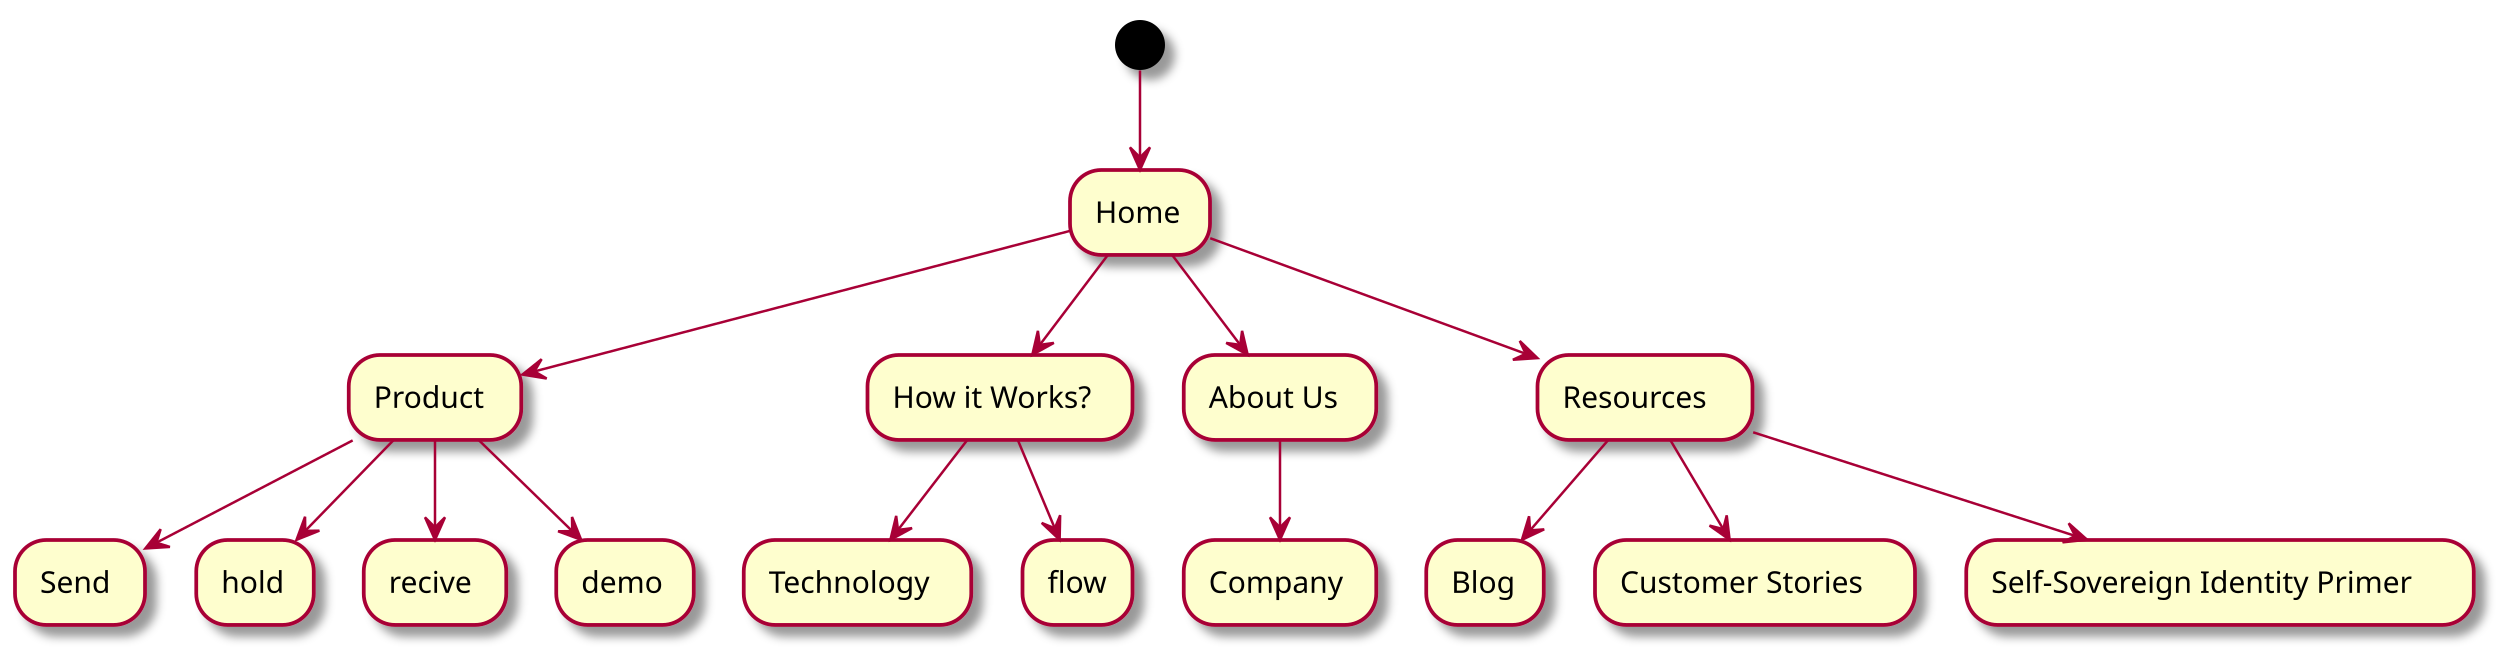
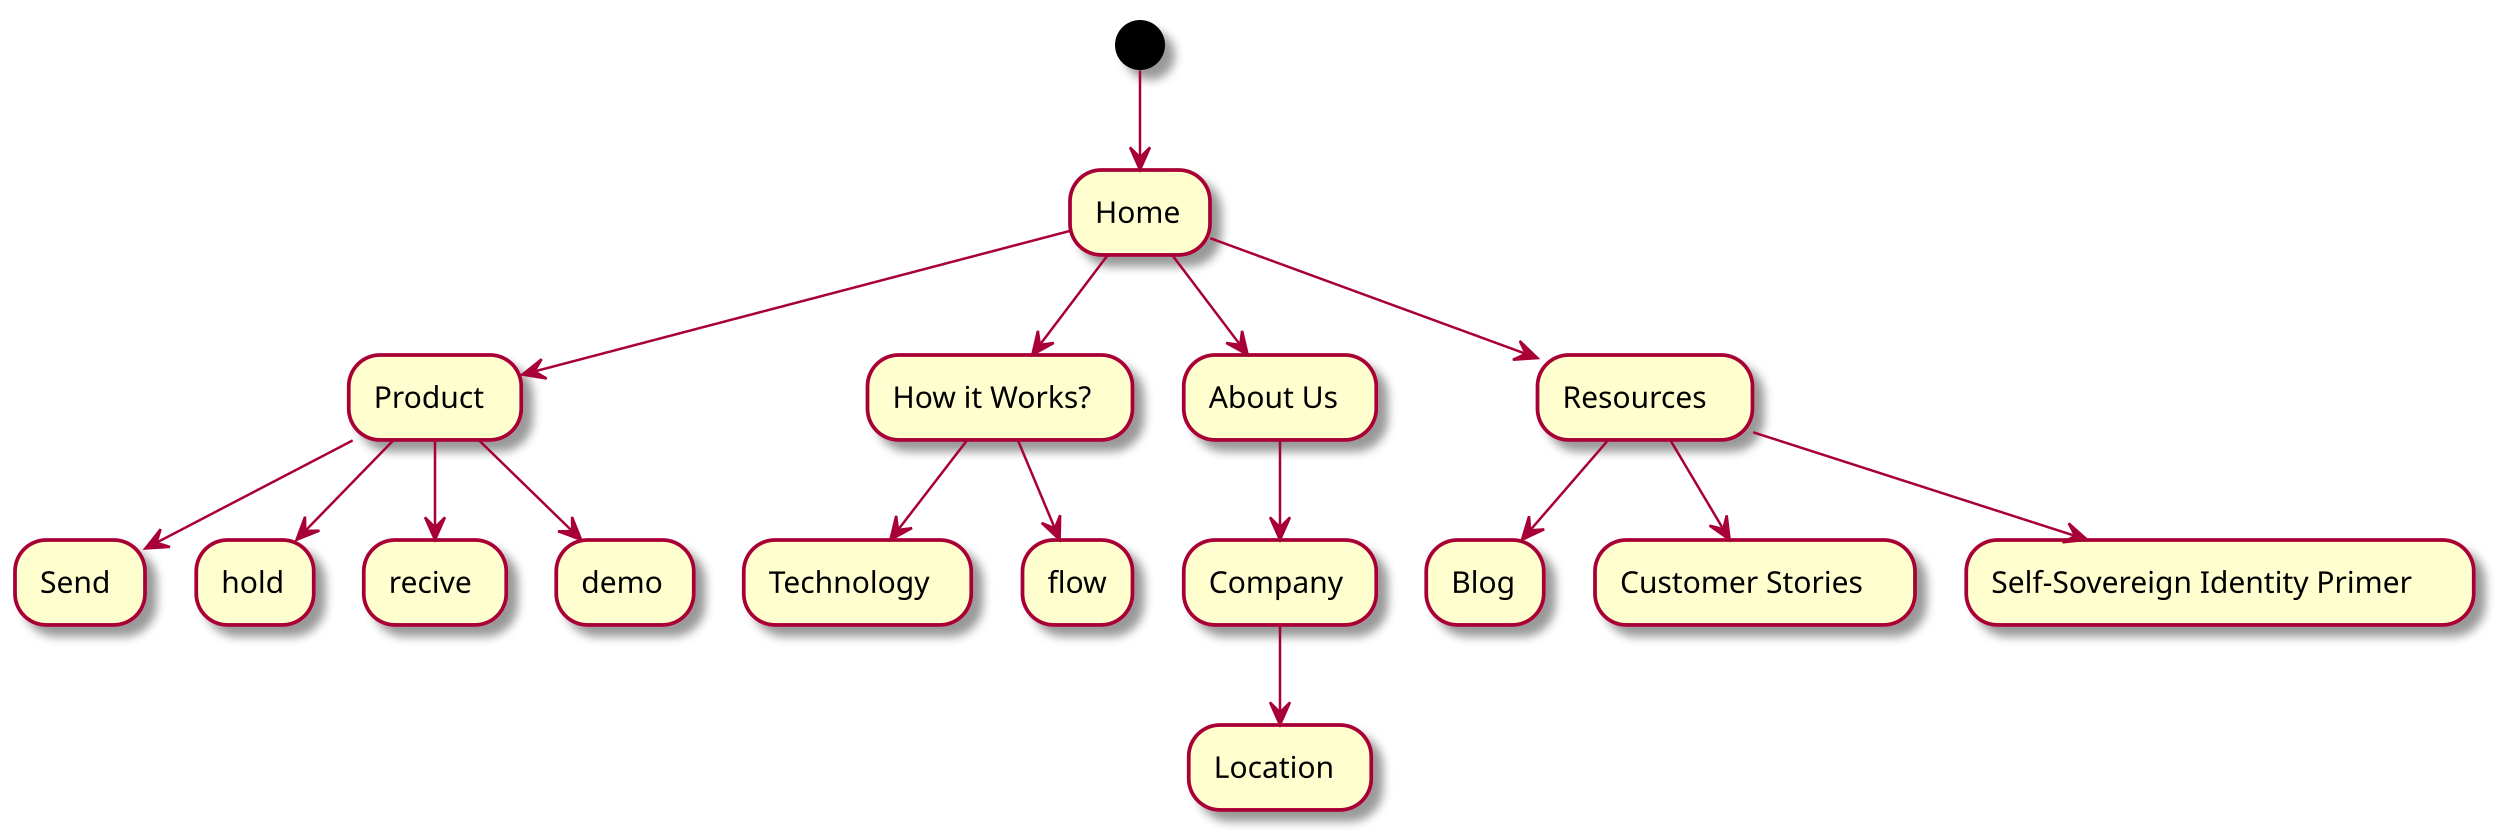
- <svg xmlns="http://www.w3.org/2000/svg" contentScriptType="application/ecmascript" contentStyleType="text/css" height="260px" preserveAspectRatio="none" style="width:1000px;height:260px;" version="1.1" viewBox="0 0 1000 260" width="1000px" zoomAndPan="magnify">
+ <svg xmlns="http://www.w3.org/2000/svg" contentScriptType="application/ecmascript" contentStyleType="text/css" height="334px" preserveAspectRatio="none" style="width:1000px;height:334px;" version="1.1" viewBox="0 0 1000 334" width="1000px" zoomAndPan="magnify">
  <defs>
-     <filter height="300%" id="f1k8xq2bnmr412" width="300%" x="-1" y="-1">
+     <filter height="300%" id="fqsigwzpqok7l" width="300%" x="-1" y="-1">
      <feGaussianBlur result="blurOut" stdDeviation="2.0" />
      <feColorMatrix in="blurOut" result="blurOut2" type="matrix" values="0 0 0 0 0 0 0 0 0 0 0 0 0 0 0 0 0 0 .4 0" />
      <feOffset dx="4.0" dy="4.0" in="blurOut2" result="blurOut3" />
      <feBlend in="SourceGraphic" in2="blurOut3" mode="normal" />
    </filter>
  </defs>
  <g>
-     <ellipse cx="456" cy="18" fill="#000000" filter="url(#f1k8xq2bnmr412)" rx="10" ry="10" style="stroke: none; stroke-width: 1.0;" />
-     <rect fill="#FEFECE" filter="url(#f1k8xq2bnmr412)" height="33.969" rx="12.5" ry="12.5" style="stroke: #A80036; stroke-width: 1.5;" width="56" x="428" y="68" />
+     <ellipse cx="456" cy="18" fill="#000000" filter="url(#fqsigwzpqok7l)" rx="10" ry="10" style="stroke: none; stroke-width: 1.0;" />
+     <rect fill="#FEFECE" filter="url(#fqsigwzpqok7l)" height="33.969" rx="12.5" ry="12.5" style="stroke: #A80036; stroke-width: 1.5;" width="56" x="428" y="68" />
    <text fill="#000000" font-family="sans-serif" font-size="12" lengthAdjust="spacingAndGlyphs" textLength="36" x="438" y="89.139">Home</text>
-     <rect fill="#FEFECE" filter="url(#f1k8xq2bnmr412)" height="33.969" rx="12.5" ry="12.5" style="stroke: #A80036; stroke-width: 1.5;" width="69" x="139.5" y="142" />
+     <rect fill="#FEFECE" filter="url(#fqsigwzpqok7l)" height="33.969" rx="12.5" ry="12.5" style="stroke: #A80036; stroke-width: 1.5;" width="69" x="139.5" y="142" />
    <text fill="#000000" font-family="sans-serif" font-size="12" lengthAdjust="spacingAndGlyphs" textLength="49" x="149.5" y="163.139">Product</text>
-     <rect fill="#FEFECE" filter="url(#f1k8xq2bnmr412)" height="33.969" rx="12.5" ry="12.5" style="stroke: #A80036; stroke-width: 1.5;" width="106" x="347" y="142" />
+     <rect fill="#FEFECE" filter="url(#fqsigwzpqok7l)" height="33.969" rx="12.5" ry="12.5" style="stroke: #A80036; stroke-width: 1.5;" width="106" x="347" y="142" />
    <text fill="#000000" font-family="sans-serif" font-size="12" lengthAdjust="spacingAndGlyphs" textLength="86" x="357" y="163.139">How it Works?</text>
-     <rect fill="#FEFECE" filter="url(#f1k8xq2bnmr412)" height="33.969" rx="12.5" ry="12.5" style="stroke: #A80036; stroke-width: 1.5;" width="77" x="473.5" y="142" />
+     <rect fill="#FEFECE" filter="url(#fqsigwzpqok7l)" height="33.969" rx="12.5" ry="12.5" style="stroke: #A80036; stroke-width: 1.5;" width="77" x="473.5" y="142" />
    <text fill="#000000" font-family="sans-serif" font-size="12" lengthAdjust="spacingAndGlyphs" textLength="57" x="483.5" y="163.139">About Us</text>
-     <rect fill="#FEFECE" filter="url(#f1k8xq2bnmr412)" height="33.969" rx="12.5" ry="12.5" style="stroke: #A80036; stroke-width: 1.5;" width="86" x="615" y="142" />
+     <rect fill="#FEFECE" filter="url(#fqsigwzpqok7l)" height="33.969" rx="12.5" ry="12.5" style="stroke: #A80036; stroke-width: 1.5;" width="86" x="615" y="142" />
    <text fill="#000000" font-family="sans-serif" font-size="12" lengthAdjust="spacingAndGlyphs" textLength="66" x="625" y="163.139">Resources</text>
-     <rect fill="#FEFECE" filter="url(#f1k8xq2bnmr412)" height="33.969" rx="12.5" ry="12.5" style="stroke: #A80036; stroke-width: 1.5;" width="52" x="6" y="216" />
+     <rect fill="#FEFECE" filter="url(#fqsigwzpqok7l)" height="33.969" rx="12.5" ry="12.5" style="stroke: #A80036; stroke-width: 1.5;" width="52" x="6" y="216" />
    <text fill="#000000" font-family="sans-serif" font-size="12" lengthAdjust="spacingAndGlyphs" textLength="32" x="16" y="237.139">Send</text>
-     <rect fill="#FEFECE" filter="url(#f1k8xq2bnmr412)" height="33.969" rx="12.5" ry="12.5" style="stroke: #A80036; stroke-width: 1.5;" width="47" x="78.5" y="216" />
+     <rect fill="#FEFECE" filter="url(#fqsigwzpqok7l)" height="33.969" rx="12.5" ry="12.5" style="stroke: #A80036; stroke-width: 1.5;" width="47" x="78.5" y="216" />
    <text fill="#000000" font-family="sans-serif" font-size="12" lengthAdjust="spacingAndGlyphs" textLength="27" x="88.5" y="237.139">hold</text>
-     <rect fill="#FEFECE" filter="url(#f1k8xq2bnmr412)" height="33.969" rx="12.5" ry="12.5" style="stroke: #A80036; stroke-width: 1.5;" width="57" x="145.5" y="216" />
+     <rect fill="#FEFECE" filter="url(#fqsigwzpqok7l)" height="33.969" rx="12.5" ry="12.5" style="stroke: #A80036; stroke-width: 1.5;" width="57" x="145.5" y="216" />
    <text fill="#000000" font-family="sans-serif" font-size="12" lengthAdjust="spacingAndGlyphs" textLength="37" x="155.5" y="237.139">recive</text>
-     <rect fill="#FEFECE" filter="url(#f1k8xq2bnmr412)" height="33.969" rx="12.5" ry="12.5" style="stroke: #A80036; stroke-width: 1.5;" width="55" x="222.5" y="216" />
+     <rect fill="#FEFECE" filter="url(#fqsigwzpqok7l)" height="33.969" rx="12.5" ry="12.5" style="stroke: #A80036; stroke-width: 1.5;" width="55" x="222.5" y="216" />
    <text fill="#000000" font-family="sans-serif" font-size="12" lengthAdjust="spacingAndGlyphs" textLength="35" x="232.5" y="237.139">demo</text>
-     <rect fill="#FEFECE" filter="url(#f1k8xq2bnmr412)" height="33.969" rx="12.5" ry="12.5" style="stroke: #A80036; stroke-width: 1.5;" width="47" x="570.5" y="216" />
+     <rect fill="#FEFECE" filter="url(#fqsigwzpqok7l)" height="33.969" rx="12.5" ry="12.5" style="stroke: #A80036; stroke-width: 1.5;" width="47" x="570.5" y="216" />
    <text fill="#000000" font-family="sans-serif" font-size="12" lengthAdjust="spacingAndGlyphs" textLength="27" x="580.5" y="237.139">Blog</text>
-     <rect fill="#FEFECE" filter="url(#f1k8xq2bnmr412)" height="33.969" rx="12.5" ry="12.5" style="stroke: #A80036; stroke-width: 1.5;" width="128" x="638" y="216" />
+     <rect fill="#FEFECE" filter="url(#fqsigwzpqok7l)" height="33.969" rx="12.5" ry="12.5" style="stroke: #A80036; stroke-width: 1.5;" width="128" x="638" y="216" />
    <text fill="#000000" font-family="sans-serif" font-size="12" lengthAdjust="spacingAndGlyphs" textLength="108" x="648" y="237.139">Customer Stories</text>
-     <rect fill="#FEFECE" filter="url(#f1k8xq2bnmr412)" height="33.969" rx="12.5" ry="12.5" style="stroke: #A80036; stroke-width: 1.5;" width="203" x="786.5" y="216" />
+     <rect fill="#FEFECE" filter="url(#fqsigwzpqok7l)" height="33.969" rx="12.5" ry="12.5" style="stroke: #A80036; stroke-width: 1.5;" width="203" x="786.5" y="216" />
    <text fill="#000000" font-family="sans-serif" font-size="12" lengthAdjust="spacingAndGlyphs" textLength="183" x="796.5" y="237.139">Self-Sovereign Identity Primer</text>
-     <rect fill="#FEFECE" filter="url(#f1k8xq2bnmr412)" height="33.969" rx="12.5" ry="12.5" style="stroke: #A80036; stroke-width: 1.5;" width="77" x="473.5" y="216" />
+     <rect fill="#FEFECE" filter="url(#fqsigwzpqok7l)" height="33.969" rx="12.5" ry="12.5" style="stroke: #A80036; stroke-width: 1.5;" width="77" x="473.5" y="216" />
    <text fill="#000000" font-family="sans-serif" font-size="12" lengthAdjust="spacingAndGlyphs" textLength="57" x="483.5" y="237.139">Company</text>
-     <rect fill="#FEFECE" filter="url(#f1k8xq2bnmr412)" height="33.969" rx="12.5" ry="12.5" style="stroke: #A80036; stroke-width: 1.5;" width="91" x="297.5" y="216" />
+     <rect fill="#FEFECE" filter="url(#fqsigwzpqok7l)" height="33.969" rx="12.5" ry="12.5" style="stroke: #A80036; stroke-width: 1.5;" width="73" x="475.5" y="290" />
+     <text fill="#000000" font-family="sans-serif" font-size="12" lengthAdjust="spacingAndGlyphs" textLength="53" x="485.5" y="311.139">Location</text>
+     <rect fill="#FEFECE" filter="url(#fqsigwzpqok7l)" height="33.969" rx="12.5" ry="12.5" style="stroke: #A80036; stroke-width: 1.5;" width="91" x="297.5" y="216" />
    <text fill="#000000" font-family="sans-serif" font-size="12" lengthAdjust="spacingAndGlyphs" textLength="71" x="307.5" y="237.139">Technology</text>
-     <rect fill="#FEFECE" filter="url(#f1k8xq2bnmr412)" height="33.969" rx="12.5" ry="12.5" style="stroke: #A80036; stroke-width: 1.5;" width="44" x="409" y="216" />
+     <rect fill="#FEFECE" filter="url(#fqsigwzpqok7l)" height="33.969" rx="12.5" ry="12.5" style="stroke: #A80036; stroke-width: 1.5;" width="44" x="409" y="216" />
    <text fill="#000000" font-family="sans-serif" font-size="12" lengthAdjust="spacingAndGlyphs" textLength="24" x="419" y="237.139">flow</text>
    <path d="M456,28.176 C456,37.319 456,51.063 456,62.744 " fill="none" id="start-home" style="stroke: #A80036; stroke-width: 1.0;" />
    <polygon fill="#A80036" points="456,67.941,460,58.941,456,62.941,452,58.941,456,67.941" style="stroke: #A80036; stroke-width: 1.0;" />
    <path d="M427.93,92.366 C377.623,105.567 271.968,133.292 214.06,148.488 " fill="none" id="home-product" style="stroke: #A80036; stroke-width: 1.0;" />
    <polygon fill="#A80036" points="208.95,149.829,218.671,151.413,213.786,148.56,216.64,143.675,208.95,149.829" style="stroke: #A80036; stroke-width: 1.0;" />
    <path d="M443.012,102.163 C434.954,112.81 424.542,126.569 415.981,137.883 " fill="none" id="home-how" style="stroke: #A80036; stroke-width: 1.0;" />
    <polygon fill="#A80036" points="412.918,141.93,421.538,137.167,415.935,137.943,415.159,132.34,412.918,141.93" style="stroke: #A80036; stroke-width: 1.0;" />
    <path d="M468.988,102.163 C477.046,112.81 487.458,126.569 496.019,137.883 " fill="none" id="home-about" style="stroke: #A80036; stroke-width: 1.0;" />
    <polygon fill="#A80036" points="499.082,141.93,496.841,132.34,496.065,137.943,490.462,137.167,499.082,141.93" style="stroke: #A80036; stroke-width: 1.0;" />
    <path d="M484.087,95.289 C516.693,107.234 571.007,127.131 610.272,141.516 " fill="none" id="home-resources" style="stroke: #A80036; stroke-width: 1.0;" />
    <polygon fill="#A80036" points="614.983,143.241,607.909,136.389,610.288,141.521,605.157,143.901,614.983,143.241" style="stroke: #A80036; stroke-width: 1.0;" />
    <path d="M141.065,176.163 C117.408,188.492 85.746,204.992 62.632,217.037 " fill="none" id="product-send" style="stroke: #A80036; stroke-width: 1.0;" />
    <polygon fill="#A80036" points="58.128,219.384,67.957,218.772,62.562,217.073,64.26,211.678,58.128,219.384" style="stroke: #A80036; stroke-width: 1.0;" />
    <path d="M157.301,176.163 C146.85,186.904 133.319,200.811 122.257,212.18 " fill="none" id="product-hold" style="stroke: #A80036; stroke-width: 1.0;" />
    <polygon fill="#A80036" points="118.609,215.93,127.752,212.269,122.096,212.346,122.018,206.69,118.609,215.93" style="stroke: #A80036; stroke-width: 1.0;" />
    <path d="M174,176.163 C174,186.437 174,199.607 174,210.683 " fill="none" id="product-recive" style="stroke: #A80036; stroke-width: 1.0;" />
    <polygon fill="#A80036" points="174,215.93,178,206.93,174,210.93,170,206.93,174,215.93" style="stroke: #A80036; stroke-width: 1.0;" />
    <path d="M191.627,176.163 C202.658,186.904 216.941,200.811 228.617,212.18 " fill="none" id="product-demo" style="stroke: #A80036; stroke-width: 1.0;" />
    <polygon fill="#A80036" points="232.469,215.93,228.811,206.786,228.886,212.442,223.23,212.517,232.469,215.93" style="stroke: #A80036; stroke-width: 1.0;" />
    <path d="M643.156,176.163 C633.948,186.81 622.048,200.569 612.264,211.883 " fill="none" id="resources-blog" style="stroke: #A80036; stroke-width: 1.0;" />
    <polygon fill="#A80036" points="608.763,215.93,617.676,211.739,612.034,212.148,611.625,206.506,608.763,215.93" style="stroke: #A80036; stroke-width: 1.0;" />
    <path d="M668.205,176.163 C674.48,186.717 682.573,200.328 689.266,211.584 " fill="none" id="resources-Customer Stories" style="stroke: #A80036; stroke-width: 1.0;" />
    <polygon fill="#A80036" points="691.85,215.93,690.689,206.15,689.295,211.632,683.812,210.238,691.85,215.93" style="stroke: #A80036; stroke-width: 1.0;" />
    <path d="M701.261,172.919 C737.649,184.626 789.992,201.467 830.008,214.342 " fill="none" id="resources-Self-Sovereign Identity Primer" style="stroke: #A80036; stroke-width: 1.0;" />
    <polygon fill="#A80036" points="834.825,215.892,827.482,209.327,830.065,214.36,825.032,216.943,834.825,215.892" style="stroke: #A80036; stroke-width: 1.0;" />
-     <path d="M512,176.163 C512,186.437 512,199.607 512,210.683 " fill="none" id="about-Company" style="stroke: #A80036; stroke-width: 1.0;" />
+     <path d="M512,176.163 C512,186.437 512,199.607 512,210.683 " fill="none" id="about-company" style="stroke: #A80036; stroke-width: 1.0;" />
    <polygon fill="#A80036" points="512,215.93,516,206.93,512,210.93,508,206.93,512,215.93" style="stroke: #A80036; stroke-width: 1.0;" />
+     <path d="M512,250.163 C512,260.437 512,273.608 512,284.683 " fill="none" id="company-Location" style="stroke: #A80036; stroke-width: 1.0;" />
+     <polygon fill="#A80036" points="512,289.93,516,280.93,512,284.93,508,280.93,512,289.93" style="stroke: #A80036; stroke-width: 1.0;" />
    <path d="M386.78,176.163 C378.579,186.81 367.98,200.569 359.266,211.883 " fill="none" id="how-tech" style="stroke: #A80036; stroke-width: 1.0;" />
    <polygon fill="#A80036" points="356.149,215.93,364.81,211.241,359.2,211.969,358.472,206.359,356.149,215.93" style="stroke: #A80036; stroke-width: 1.0;" />
    <path d="M407.19,176.163 C411.572,186.624 417.212,200.087 421.903,211.285 " fill="none" id="how-flow" style="stroke: #A80036; stroke-width: 1.0;" />
    <polygon fill="#A80036" points="423.849,215.93,424.061,206.083,421.917,211.318,416.682,209.175,423.849,215.93" style="stroke: #A80036; stroke-width: 1.0;" />
  </g>
</svg>
